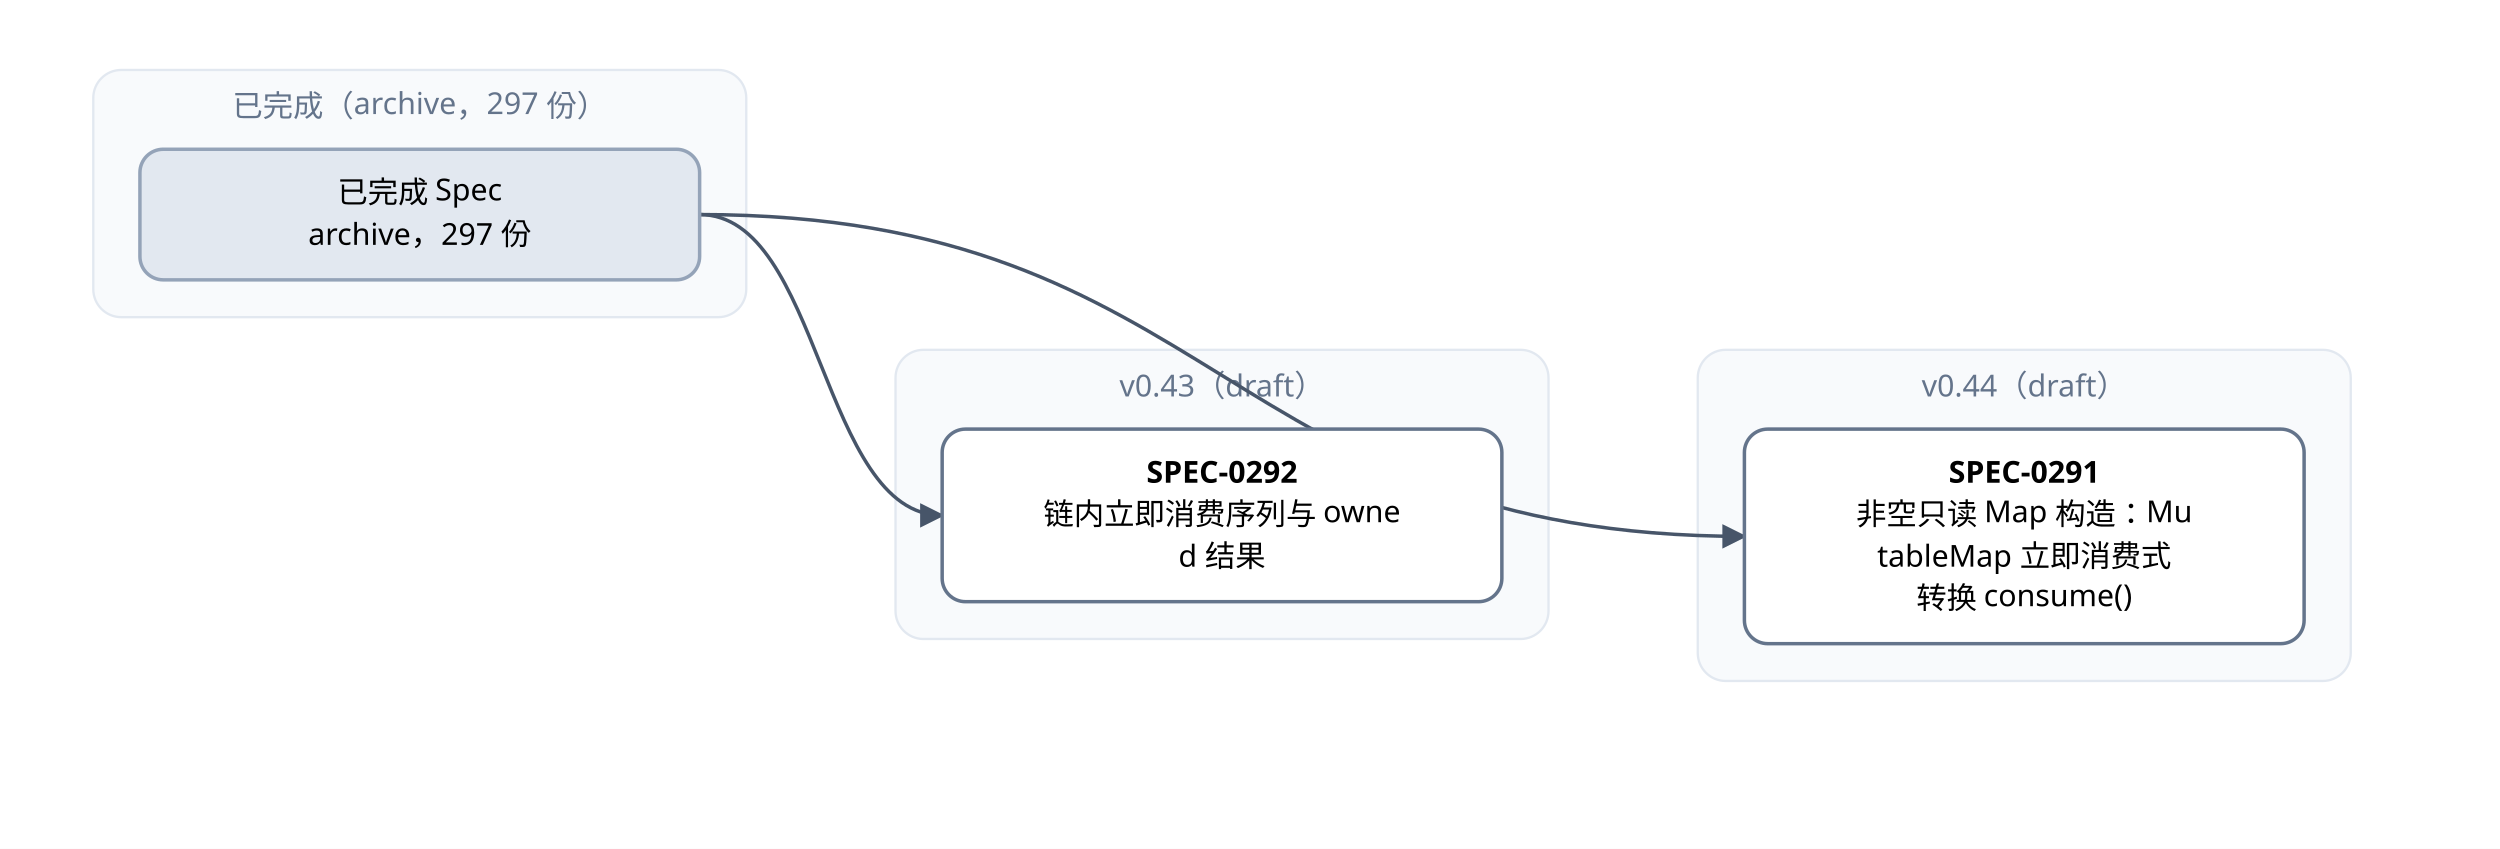
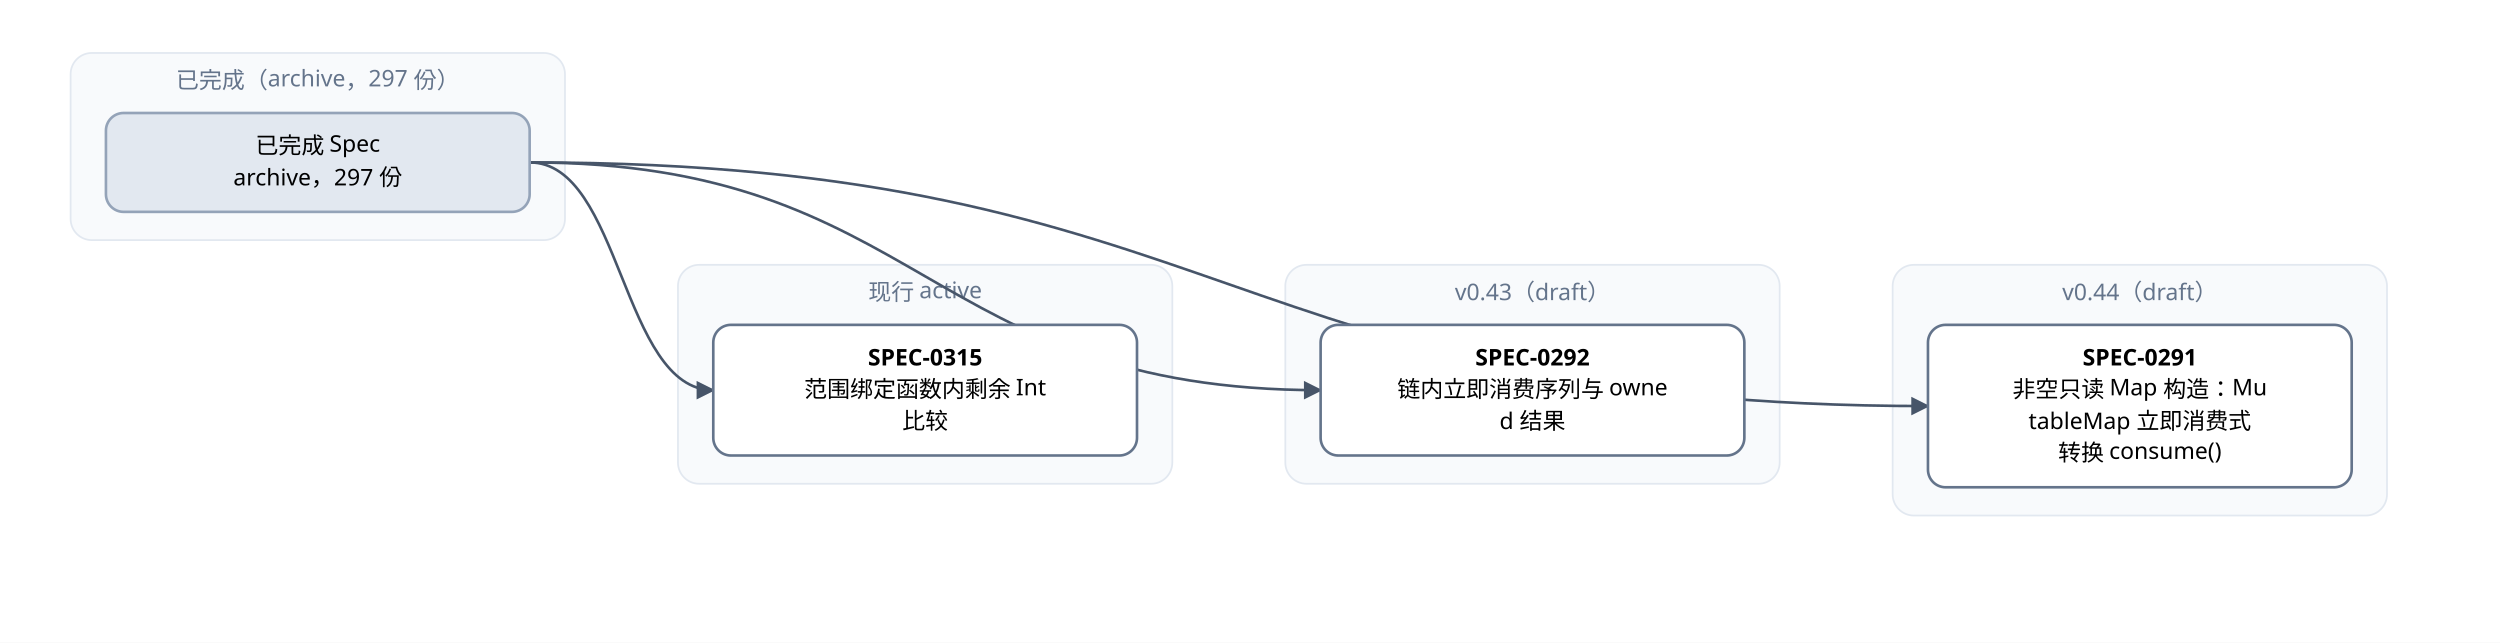
- <svg xmlns="http://www.w3.org/2000/svg" width="1072" height="364" viewBox="0 0 1072 364" font-family="PingFang SC, Microsoft YaHei, sans-serif">
+ <svg xmlns="http://www.w3.org/2000/svg" width="1416" height="364" viewBox="0 0 1416 364" font-family="PingFang SC, Microsoft YaHei, sans-serif">
  <defs>
    <marker id="arrow" viewBox="0 0 10 10" refX="9" refY="5" markerWidth="7" markerHeight="7" orient="auto-start-reverse">
      <path d="M0,0 L10,5 L0,10 z" fill="#475569" />
    </marker>
  </defs>
-   <rect width="1072" height="364" fill="#ffffff" />
+   <rect width="1416" height="364" fill="#ffffff" />
  <rect x="40" y="30" width="280" height="106" rx="12" fill="#f8fafc" stroke="#e2e8f0" />
  <text x="180" y="50" text-anchor="middle" font-size="13" fill="#64748b">已完成（archive，297 份）</text>
  <rect x="384" y="150" width="280" height="124" rx="12" fill="#f8fafc" stroke="#e2e8f0" />
-   <text x="524" y="170" text-anchor="middle" font-size="13" fill="#64748b">v0.43（draft）</text>
-   <rect x="728" y="150" width="280" height="142" rx="12" fill="#f8fafc" stroke="#e2e8f0" />
-   <text x="868" y="170" text-anchor="middle" font-size="13" fill="#64748b">v0.44（draft）</text>
-   <path d="M 300 92 C 524 92, 524 230, 748 230" fill="none" stroke="#475569" stroke-width="1.5" marker-end="url(#arrow)" />
+   <text x="524" y="170" text-anchor="middle" font-size="13" fill="#64748b">现行 active</text>
+   <rect x="728" y="150" width="280" height="124" rx="12" fill="#f8fafc" stroke="#e2e8f0" />
+   <text x="868" y="170" text-anchor="middle" font-size="13" fill="#64748b">v0.43（draft）</text>
+   <rect x="1072" y="150" width="280" height="142" rx="12" fill="#f8fafc" stroke="#e2e8f0" />
+   <text x="1212" y="170" text-anchor="middle" font-size="13" fill="#64748b">v0.44（draft）</text>
+   <path d="M 300 92 C 696 92, 696 230, 1092 230" fill="none" stroke="#475569" stroke-width="1.5" marker-end="url(#arrow)" />
+   <path d="M 300 92 C 524 92, 524 221, 748 221" fill="none" stroke="#475569" stroke-width="1.5" marker-end="url(#arrow)" />
  <path d="M 300 92 C 352 92, 352 221, 404 221" fill="none" stroke="#475569" stroke-width="1.5" marker-end="url(#arrow)" />
-   <rect x="748" y="184" width="240" height="92" rx="10" fill="#ffffff" stroke="#64748b" stroke-width="1.5" />
-   <text x="868" y="207" text-anchor="middle" font-size="13" font-weight="600">SPEC-0291</text>
-   <text x="868" y="225" text-anchor="middle" font-size="13">非空只读 Map 构造：Mu</text>
-   <text x="868" y="243" text-anchor="middle" font-size="13">tableMap 立即消费式</text>
-   <text x="868" y="261" text-anchor="middle" font-size="13">转换 consume()</text>
+   <rect x="1092" y="184" width="240" height="92" rx="10" fill="#ffffff" stroke="#64748b" stroke-width="1.5" />
+   <text x="1212" y="207" text-anchor="middle" font-size="13" font-weight="600">SPEC-0291</text>
+   <text x="1212" y="225" text-anchor="middle" font-size="13">非空只读 Map 构造：Mu</text>
+   <text x="1212" y="243" text-anchor="middle" font-size="13">tableMap 立即消费式</text>
+   <text x="1212" y="261" text-anchor="middle" font-size="13">转换 consume()</text>
+   <rect x="748" y="184" width="240" height="74" rx="10" fill="#ffffff" stroke="#64748b" stroke-width="1.5" />
+   <text x="868" y="207" text-anchor="middle" font-size="13" font-weight="600">SPEC-0292</text>
+   <text x="868" y="225" text-anchor="middle" font-size="13">链内立即消费序列与 owne</text>
+   <text x="868" y="243" text-anchor="middle" font-size="13">d 结果</text>
  <rect x="404" y="184" width="240" height="74" rx="10" fill="#ffffff" stroke="#64748b" stroke-width="1.5" />
-   <text x="524" y="207" text-anchor="middle" font-size="13" font-weight="600">SPEC-0292</text>
-   <text x="524" y="225" text-anchor="middle" font-size="13">链内立即消费序列与 owne</text>
-   <text x="524" y="243" text-anchor="middle" font-size="13">d 结果</text>
+   <text x="524" y="207" text-anchor="middle" font-size="13" font-weight="600">SPEC-0315</text>
+   <text x="524" y="225" text-anchor="middle" font-size="13">范围绑定函数内剩余 Int </text>
+   <text x="524" y="243" text-anchor="middle" font-size="13">比较</text>
  <rect x="60" y="64" width="240" height="56" rx="10" fill="#e2e8f0" stroke="#94a3b8" stroke-width="1.5" />
  <text x="180" y="87" text-anchor="middle" font-size="13">已完成 Spec</text>
  <text x="180" y="105" text-anchor="middle" font-size="13">archive，297 份</text>
</svg>
